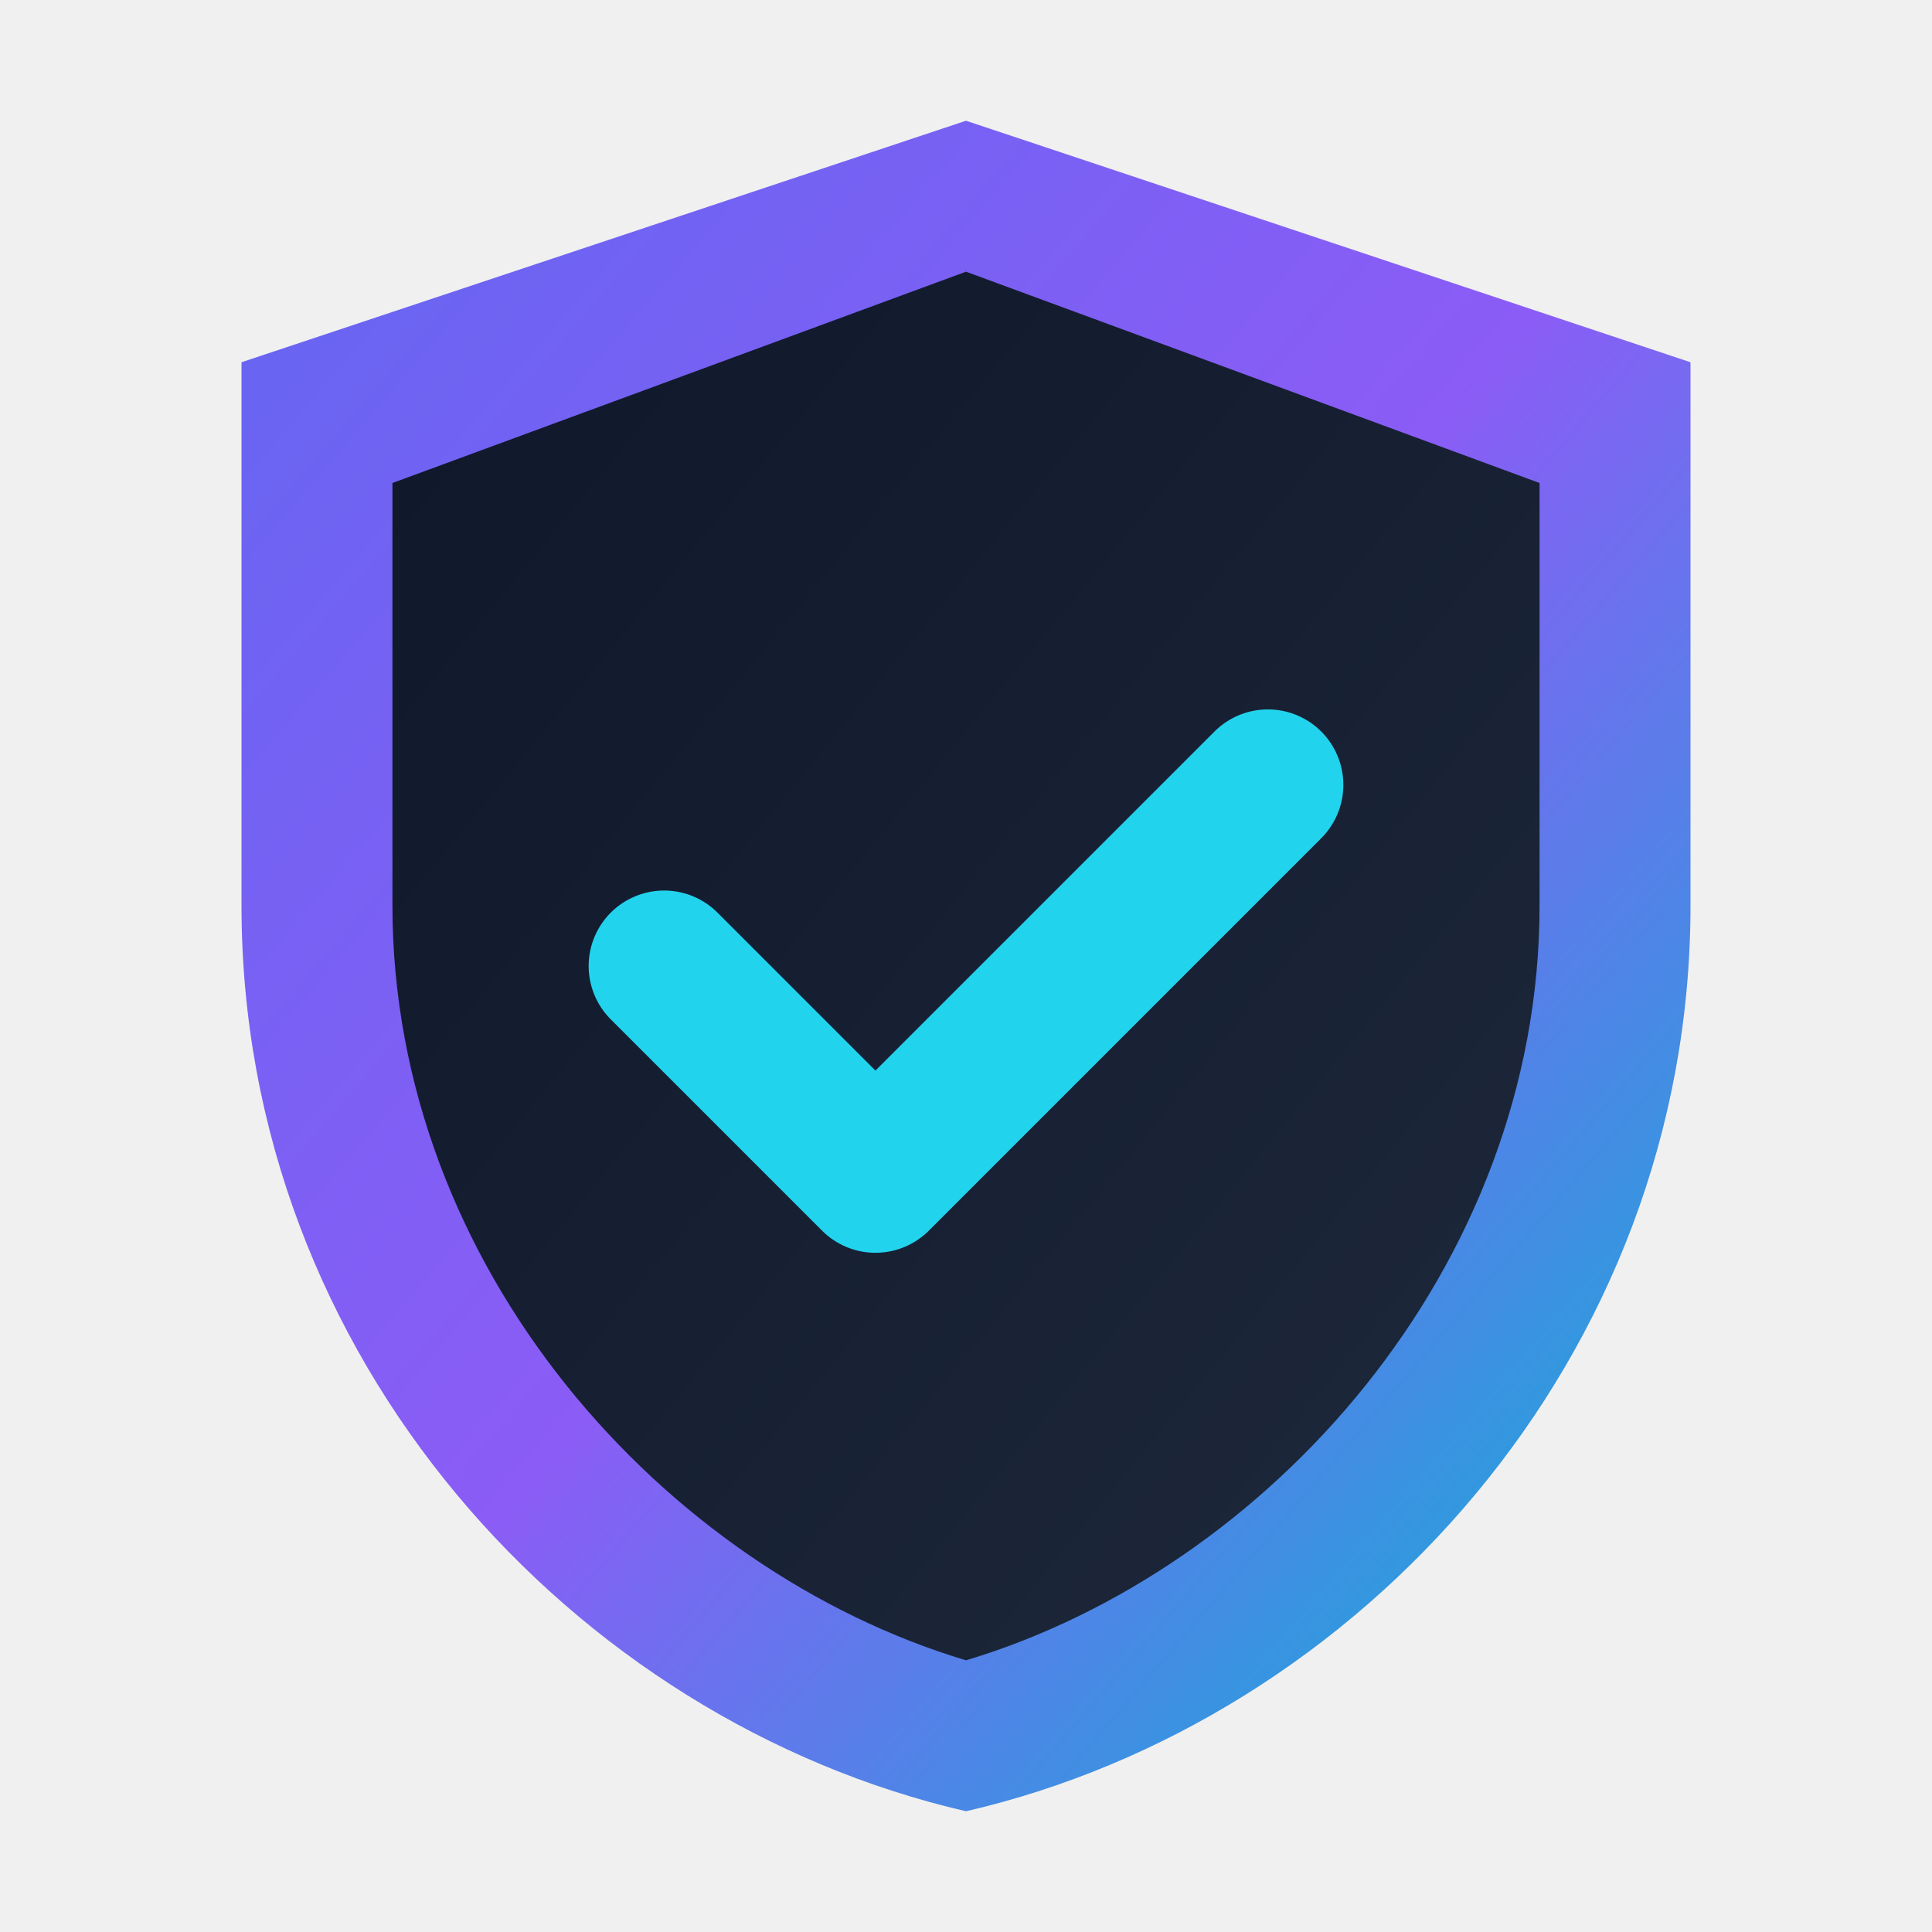
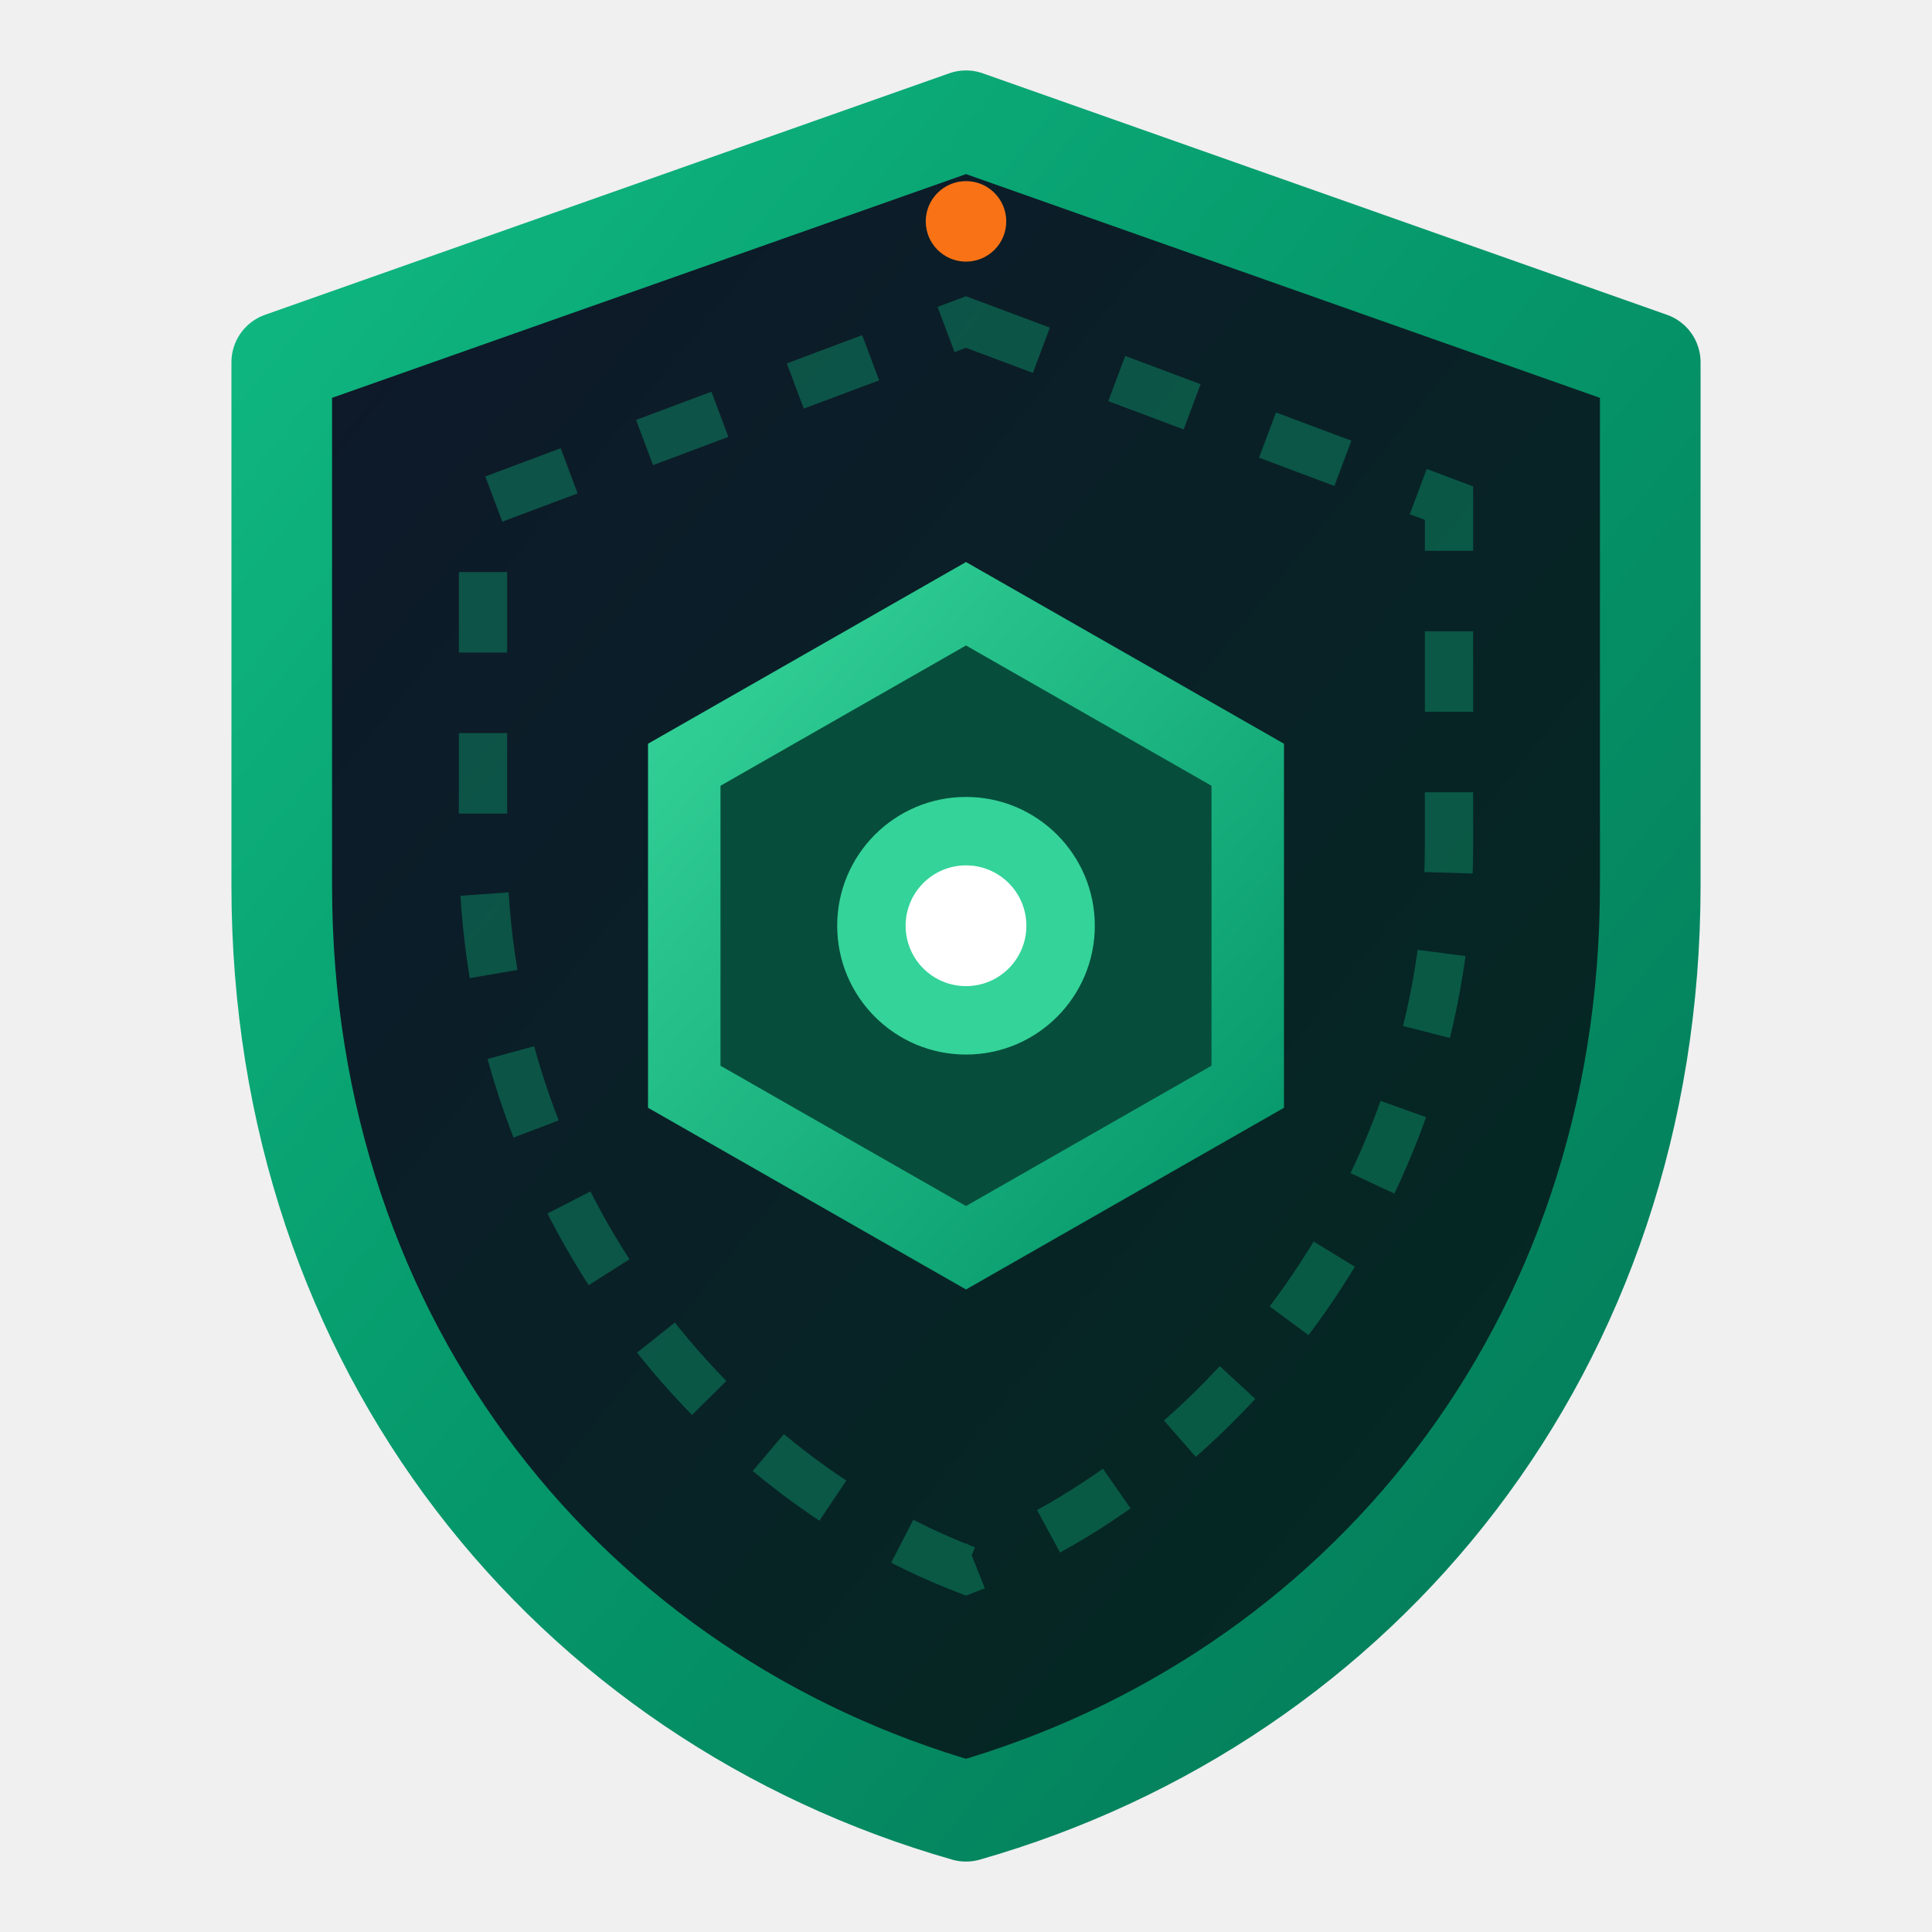
- <svg xmlns="http://www.w3.org/2000/svg" viewBox="0 0 32 32" width="32" height="32">
+ <svg xmlns="http://www.w3.org/2000/svg" viewBox="0 0 48 48" width="48" height="48" fill="none">
  <defs>
-     <linearGradient id="shieldGrad" x1="0%" y1="0%" x2="100%" y2="100%">
-       <stop offset="0%" stop-color="#6366F1" />
-       <stop offset="50%" stop-color="#8B5CF6" />
-       <stop offset="100%" stop-color="#06B6D4" />
+     <linearGradient id="shieldBg" x1="0%" y1="0%" x2="100%" y2="100%">
+       <stop offset="0%" stop-color="#0f172a" />
+       <stop offset="100%" stop-color="#022c22" />
    </linearGradient>
-     <linearGradient id="innerGrad" x1="0%" y1="0%" x2="100%" y2="100%">
-       <stop offset="0%" stop-color="#0F172A" />
-       <stop offset="100%" stop-color="#1E293B" />
+     <linearGradient id="shieldBorder" x1="0%" y1="0%" x2="100%" y2="100%">
+       <stop offset="0%" stop-color="#10b981" />
+       <stop offset="50%" stop-color="#059669" />
+       <stop offset="100%" stop-color="#047857" />
+     </linearGradient>
+     <linearGradient id="coreGrad" x1="0%" y1="0%" x2="100%" y2="100%">
+       <stop offset="0%" stop-color="#34d399" />
+       <stop offset="100%" stop-color="#059669" />
    </linearGradient>
  </defs>
-   <path d="M16 2 L28 6 V15 C28 22.5 22.5 28.5 16 30 C9.5 28.5 4 22.5 4 15 V6 Z" fill="url(#shieldGrad)" />
-   <path d="M16 4.5 L25.5 8 V15 C25.5 21 21 26 16 27.5 C11 26 6.5 21 6.5 15 V8 Z" fill="url(#innerGrad)" />
-   <path d="M11 16 L14.5 19.5 L21 13" fill="none" stroke="#22D3EE" stroke-width="2.5" stroke-linecap="round" stroke-linejoin="round" />
+   <path d="M24 3 L41 9 V22 C41 33.5 33.8 42.2 24 45 C14.2 42.2 7 33.5 7 22 V9 L24 3 Z" fill="url(#shieldBg)" stroke="url(#shieldBorder)" stroke-width="2.5" stroke-linejoin="round" />
+   <path d="M24 8 L36 12.5 V21 C36 29.5 30.5 36.5 24 39 C17.5 36.5 12 29.5 12 21 V12.5 L24 8 Z" stroke="#10b981" stroke-opacity="0.35" stroke-width="1.2" stroke-dasharray="2 2" fill="none" />
+   <polygon points="24,15 31,19 31,27 24,31 17,27 17,19" fill="#064e3b" stroke="url(#coreGrad)" stroke-width="1.8" />
+   <circle cx="24" cy="23" r="3.2" fill="#34d399" />
+   <circle cx="24" cy="23" r="1.5" fill="#ffffff" />
+   <circle cx="24" cy="5.5" r="1" fill="#f97316" />
</svg>
